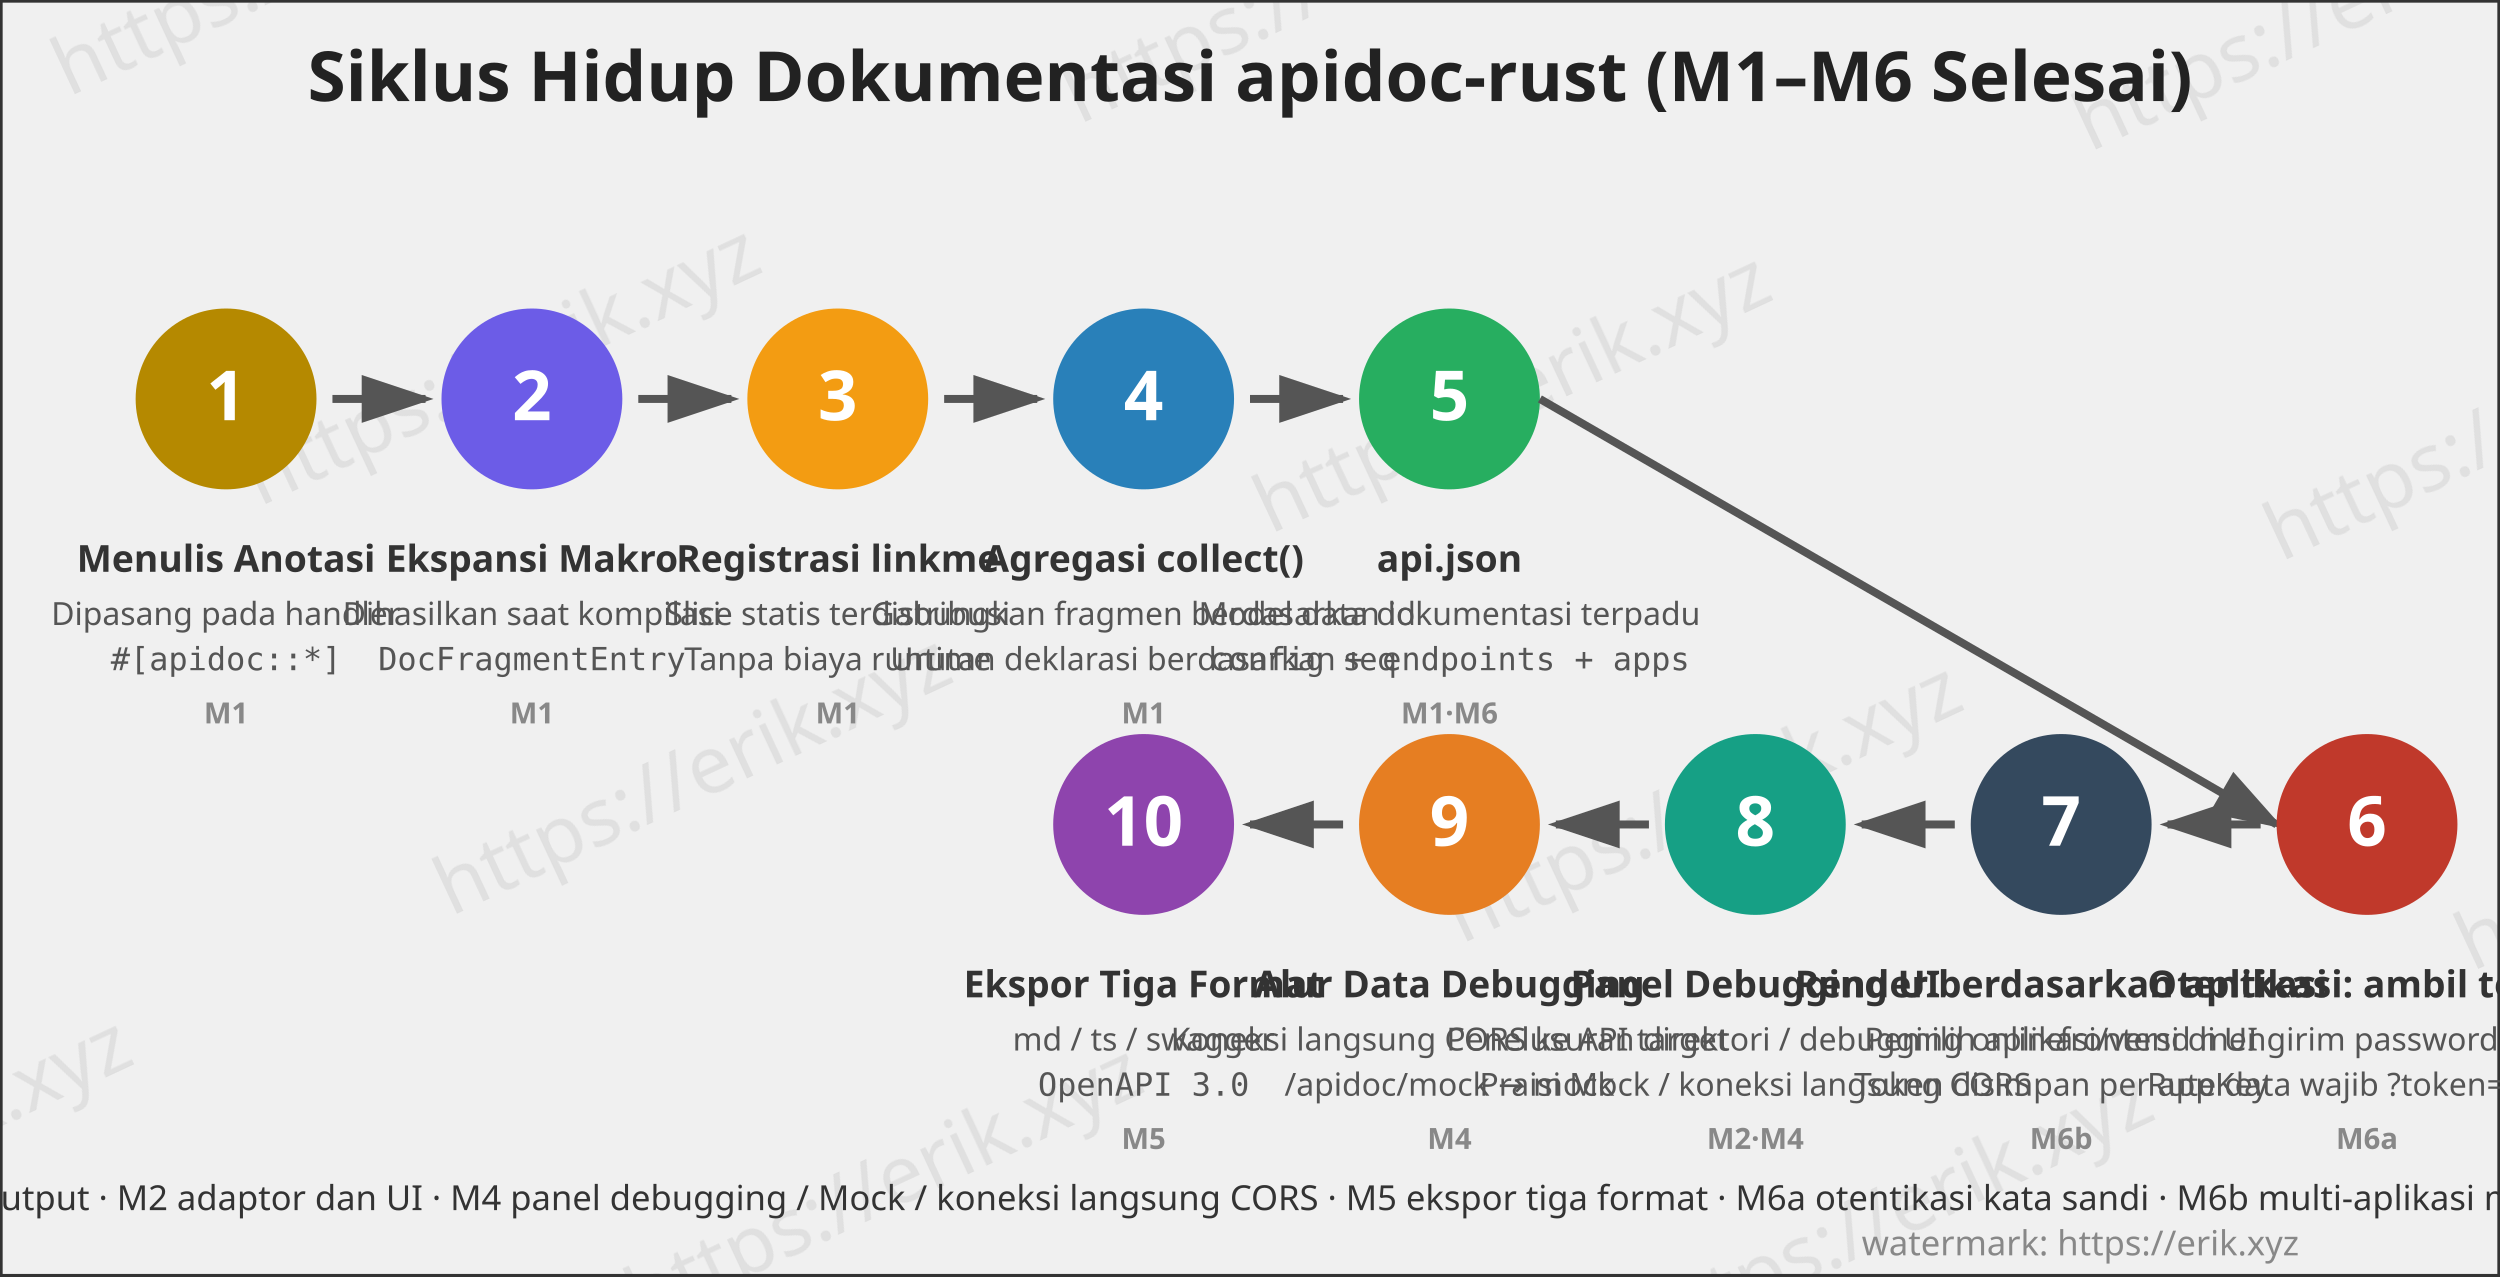
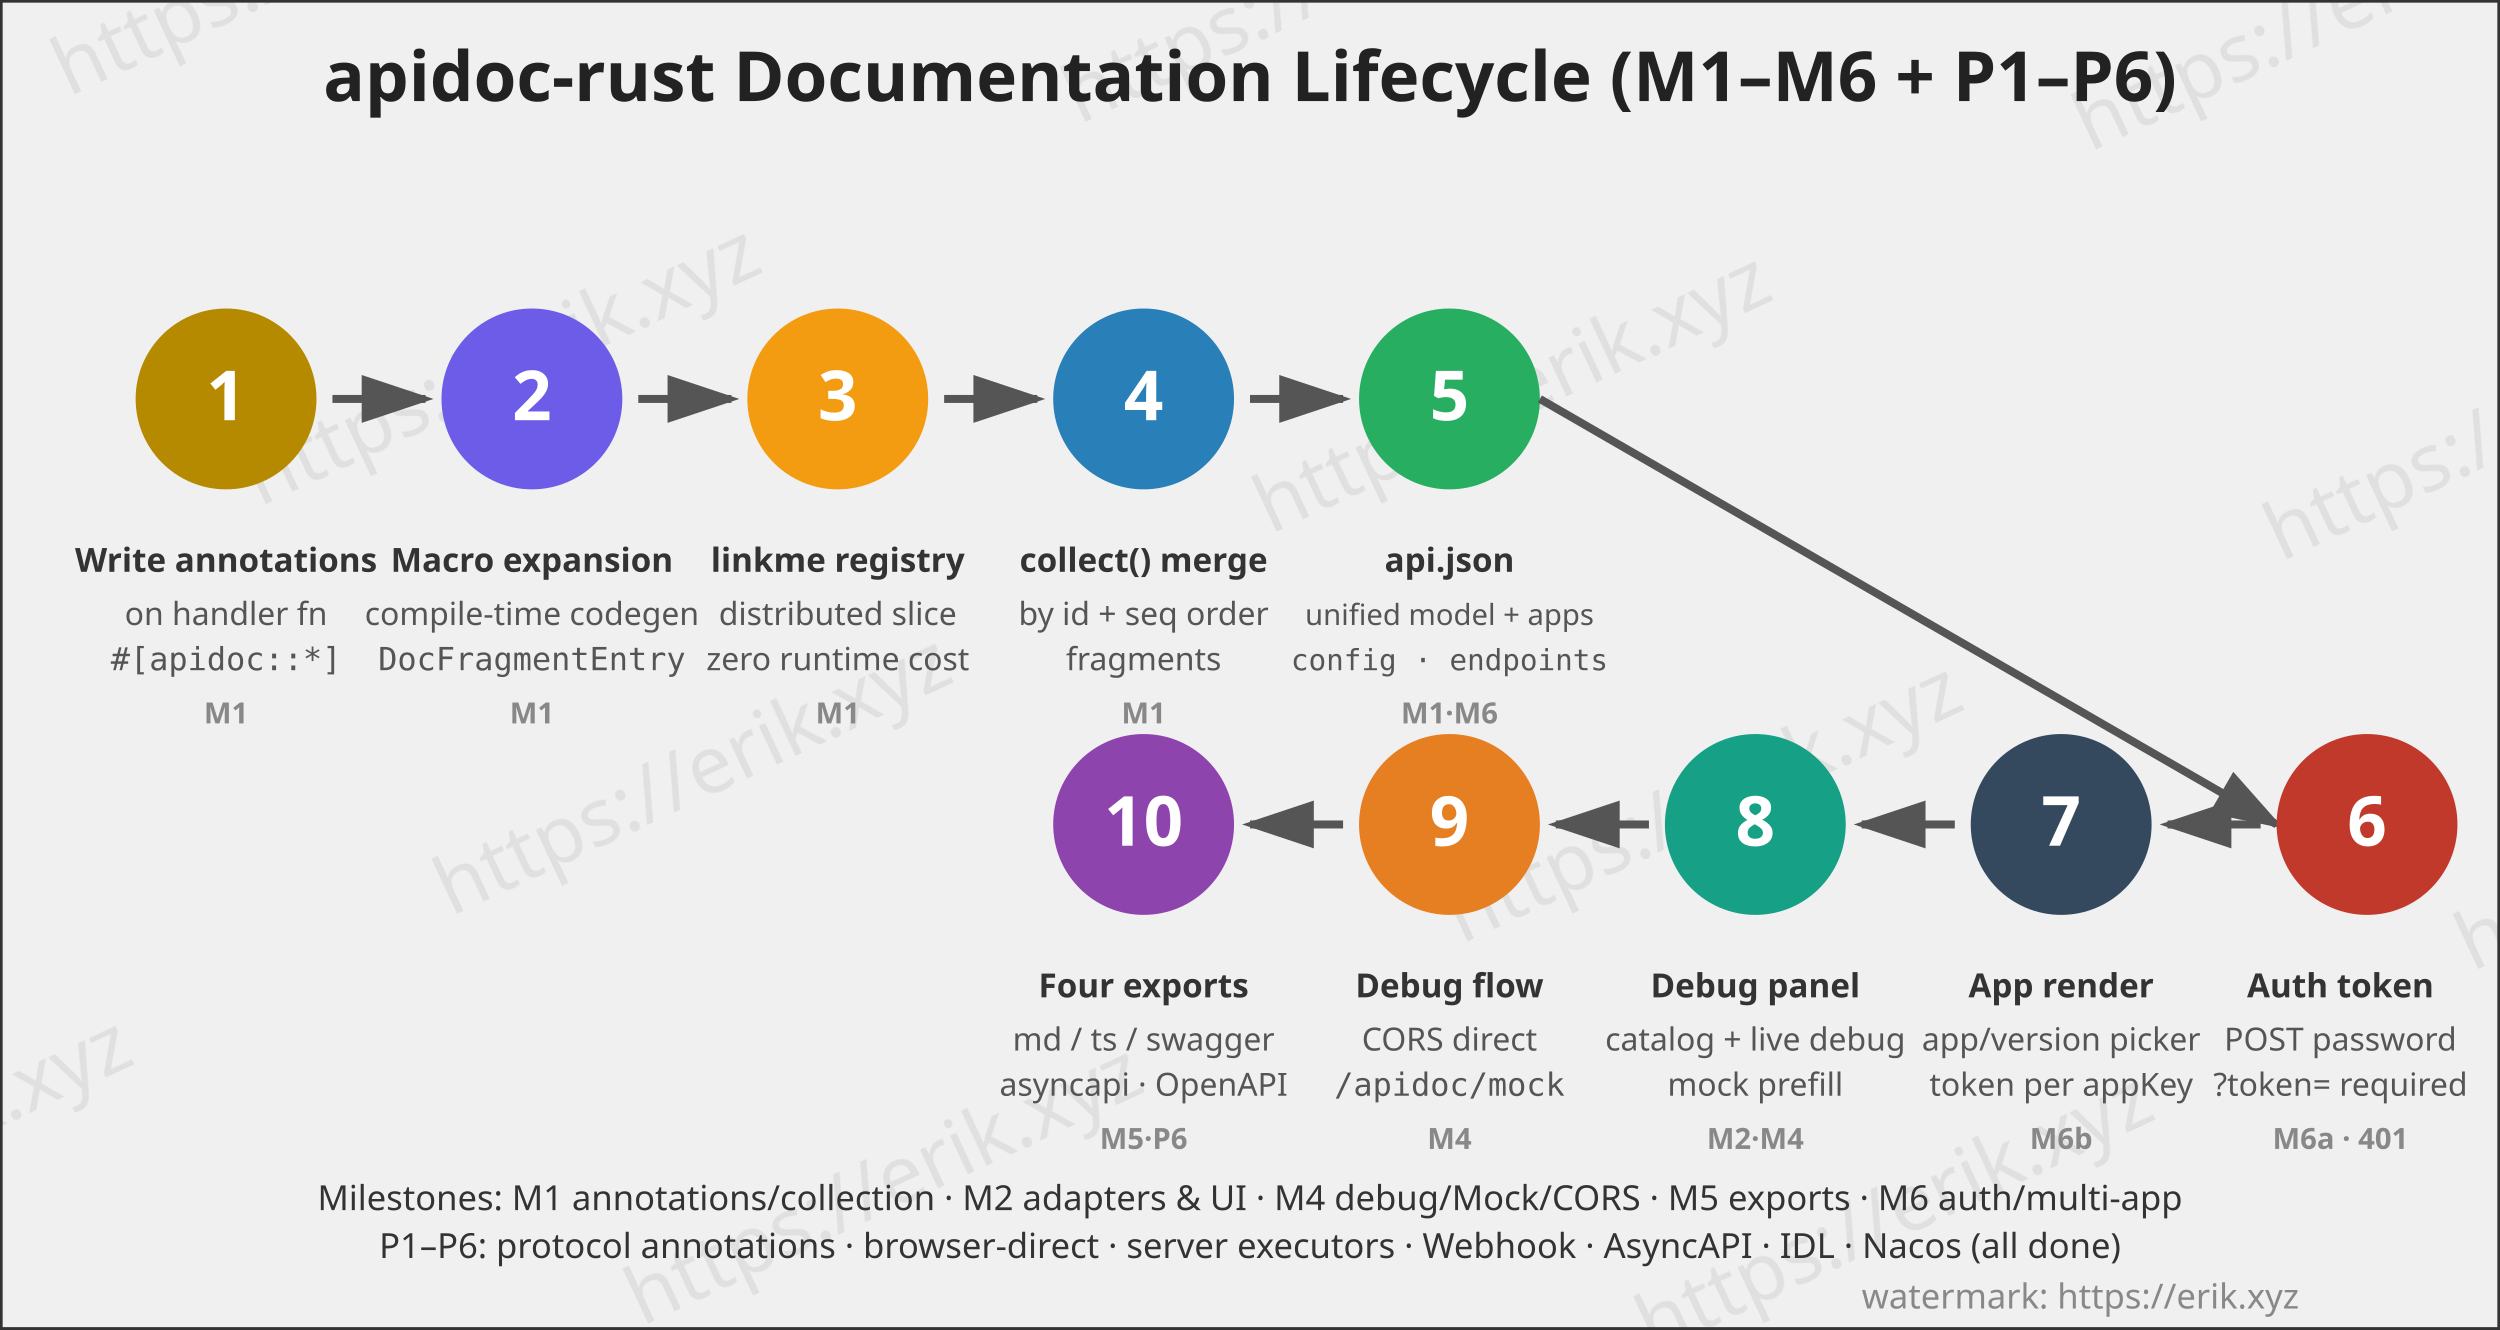
- <svg xmlns="http://www.w3.org/2000/svg" viewBox="0 0 940 480" font-family="sans-serif">
+ <svg xmlns="http://www.w3.org/2000/svg" viewBox="0 0 940 500" font-family="sans-serif">
  <defs>
    <pattern id="wm" width="340" height="170" patternUnits="userSpaceOnUse" patternTransform="rotate(-25)">
      <text x="8" y="44" font-size="30" fill="#888888" opacity="0.15">https://erik.xyz</text>
    </pattern>
    <marker id="arrow" markerWidth="10" markerHeight="10" refX="8" refY="3" orient="auto">
      <path d="M0,0 L0,6 L9,3 z" fill="#555" />
    </marker>
  </defs>
-   <rect width="940" height="480" fill="url(#wm)" />
-   <rect x="0" y="0" width="940" height="480" fill="none" stroke="#333" stroke-width="2" />
-   <text x="470" y="38" text-anchor="middle" font-size="26" font-weight="bold" fill="#222">Siklus Hidup Dokumentasi apidoc-rust (M1–M6 Selesai)</text>
+   <rect width="940" height="500" fill="url(#wm)" />
+   <rect x="0" y="0" width="940" height="500" fill="none" stroke="#333" stroke-width="2" />
+   <text x="470" y="38" text-anchor="middle" font-size="26" font-weight="bold" fill="#222">apidoc-rust Documentation Lifecycle (M1–M6 + P1–P6)</text>
  <circle cx="85" cy="150" r="34" fill="#b58900" />
  <text x="85" y="158" text-anchor="middle" font-size="26" fill="#fff" font-weight="bold">1</text>
-   <text x="85" y="215" text-anchor="middle" font-size="14" font-weight="bold" fill="#333">Menulis Anotasi</text>
-   <text x="85" y="235" text-anchor="middle" font-size="12" fill="#555">Dipasang pada handler</text>
+   <text x="85" y="215" text-anchor="middle" font-size="12.5" font-weight="bold" fill="#333">Write annotations</text>
+   <text x="85" y="235" text-anchor="middle" font-size="12" fill="#555">on handler fn</text>
  <text x="85" y="252" text-anchor="middle" font-size="12" fill="#555" font-family="monospace">#[apidoc::*]</text>
  <text x="85" y="272" text-anchor="middle" font-size="11" fill="#888" font-weight="bold">M1</text>
  <line x1="125" y1="150" x2="160" y2="150" stroke="#555" stroke-width="3" marker-end="url(#arrow)" />
  <circle cx="200" cy="150" r="34" fill="#6c5ce7" />
  <text x="200" y="158" text-anchor="middle" font-size="26" fill="#fff" font-weight="bold">2</text>
-   <text x="200" y="215" text-anchor="middle" font-size="14" font-weight="bold" fill="#333">Ekspansi Makro</text>
-   <text x="200" y="235" text-anchor="middle" font-size="12" fill="#555">Dihasilkan saat kompilasi</text>
+   <text x="200" y="215" text-anchor="middle" font-size="12.5" font-weight="bold" fill="#333">Macro expansion</text>
+   <text x="200" y="235" text-anchor="middle" font-size="12" fill="#555">compile-time codegen</text>
  <text x="200" y="252" text-anchor="middle" font-size="12" fill="#555" font-family="monospace">DocFragmentEntry</text>
  <text x="200" y="272" text-anchor="middle" font-size="11" fill="#888" font-weight="bold">M1</text>
  <line x1="240" y1="150" x2="275" y2="150" stroke="#555" stroke-width="3" marker-end="url(#arrow)" />
  <circle cx="315" cy="150" r="34" fill="#f39c12" />
  <text x="315" y="158" text-anchor="middle" font-size="26" fill="#fff" font-weight="bold">3</text>
-   <text x="315" y="215" text-anchor="middle" font-size="14" font-weight="bold" fill="#333">Registrasi linkme</text>
-   <text x="315" y="235" text-anchor="middle" font-size="12" fill="#555">Slice statis terdistribusi</text>
-   <text x="315" y="252" text-anchor="middle" font-size="12" fill="#555">Tanpa biaya runtime</text>
+   <text x="315" y="215" text-anchor="middle" font-size="12.5" font-weight="bold" fill="#333">linkme registry</text>
+   <text x="315" y="235" text-anchor="middle" font-size="12" fill="#555">distributed slice</text>
+   <text x="315" y="252" text-anchor="middle" font-size="12" fill="#555">zero runtime cost</text>
  <text x="315" y="272" text-anchor="middle" font-size="11" fill="#888" font-weight="bold">M1</text>
  <line x1="355" y1="150" x2="390" y2="150" stroke="#555" stroke-width="3" marker-end="url(#arrow)" />
  <circle cx="430" cy="150" r="34" fill="#2980b9" />
  <text x="430" y="158" text-anchor="middle" font-size="26" fill="#fff" font-weight="bold">4</text>
-   <text x="430" y="215" text-anchor="middle" font-size="14" font-weight="bold" fill="#333">Agregasi collect()</text>
-   <text x="430" y="235" text-anchor="middle" font-size="12" fill="#555">Gabungkan fragmen berdasarkan id</text>
-   <text x="430" y="252" text-anchor="middle" font-size="12" fill="#555">Urutan deklarasi berdasarkan seq</text>
+   <text x="430" y="215" text-anchor="middle" font-size="12.5" font-weight="bold" fill="#333">collect() merge</text>
+   <text x="430" y="235" text-anchor="middle" font-size="12" fill="#555">by id + seq order</text>
+   <text x="430" y="252" text-anchor="middle" font-size="12" fill="#555">fragments</text>
  <text x="430" y="272" text-anchor="middle" font-size="11" fill="#888" font-weight="bold">M1</text>
  <line x1="470" y1="150" x2="505" y2="150" stroke="#555" stroke-width="3" marker-end="url(#arrow)" />
  <circle cx="545" cy="150" r="34" fill="#27ae60" />
  <text x="545" y="158" text-anchor="middle" font-size="26" fill="#fff" font-weight="bold">5</text>
-   <text x="545" y="215" text-anchor="middle" font-size="14" font-weight="bold" fill="#333">api.json</text>
-   <text x="545" y="235" text-anchor="middle" font-size="12" fill="#555">Model data dokumentasi terpadu</text>
-   <text x="545" y="252" text-anchor="middle" font-size="12" fill="#555" font-family="monospace">config + endpoints + apps</text>
+   <text x="545" y="215" text-anchor="middle" font-size="12.5" font-weight="bold" fill="#333">api.json</text>
+   <text x="545" y="235" text-anchor="middle" font-size="11" fill="#555">unified model + apps</text>
+   <text x="545" y="252" text-anchor="middle" font-size="11" fill="#555" font-family="monospace">config · endpoints</text>
  <text x="545" y="272" text-anchor="middle" font-size="11" fill="#888" font-weight="bold">M1·M6</text>
  <line x1="579" y1="150" x2="856" y2="310" stroke="#555" stroke-width="3" marker-end="url(#arrow)" />
  <circle cx="890" cy="310" r="34" fill="#c0392b" />
  <text x="890" y="318" text-anchor="middle" font-size="26" fill="#fff" font-weight="bold">6</text>
-   <text x="890" y="375" text-anchor="middle" font-size="14" font-weight="bold" fill="#333">Otentikasi: ambil token</text>
-   <text x="890" y="395" text-anchor="middle" font-size="12" fill="#555">frontend mengirim password lewat POST</text>
-   <text x="890" y="412" text-anchor="middle" font-size="12" fill="#555">Rute data wajib ?token= (401)</text>
-   <text x="890" y="432" text-anchor="middle" font-size="11" fill="#888" font-weight="bold">M6a</text>
+   <text x="880" y="375" text-anchor="middle" font-size="12.5" font-weight="bold" fill="#333">Auth token</text>
+   <text x="880" y="395" text-anchor="middle" font-size="12" fill="#555">POST password</text>
+   <text x="880" y="412" text-anchor="middle" font-size="12" fill="#555">?token= required</text>
+   <text x="880" y="432" text-anchor="middle" font-size="11" fill="#888" font-weight="bold">M6a · 401</text>
  <line x1="850" y1="310" x2="815" y2="310" stroke="#555" stroke-width="3" marker-end="url(#arrow)" />
  <circle cx="775" cy="310" r="34" fill="#34495e" />
  <text x="775" y="318" text-anchor="middle" font-size="26" fill="#fff" font-weight="bold">7</text>
-   <text x="775" y="375" text-anchor="middle" font-size="14" font-weight="bold" fill="#333">Render berdasarkan aplikasi</text>
-   <text x="775" y="395" text-anchor="middle" font-size="12" fill="#555">Pemilih aplikasi/versi di UI</text>
-   <text x="775" y="412" text-anchor="middle" font-size="12" fill="#555">Token disimpan per appKey</text>
+   <text x="775" y="375" text-anchor="middle" font-size="12.5" font-weight="bold" fill="#333">App render</text>
+   <text x="775" y="395" text-anchor="middle" font-size="12" fill="#555">app/version picker</text>
+   <text x="775" y="412" text-anchor="middle" font-size="12" fill="#555">token per appKey</text>
  <text x="775" y="432" text-anchor="middle" font-size="11" fill="#888" font-weight="bold">M6b</text>
  <line x1="735" y1="310" x2="700" y2="310" stroke="#555" stroke-width="3" marker-end="url(#arrow)" />
  <circle cx="660" cy="310" r="34" fill="#16a085" />
  <text x="660" y="318" text-anchor="middle" font-size="26" fill="#fff" font-weight="bold">8</text>
-   <text x="660" y="375" text-anchor="middle" font-size="14" font-weight="bold" fill="#333">Panel Debugging UI</text>
-   <text x="660" y="395" text-anchor="middle" font-size="12" fill="#555">Penelusuran direktori / debugging online</text>
-   <text x="660" y="412" text-anchor="middle" font-size="12" fill="#555">Praisi Mock / koneksi langsung CORS</text>
+   <text x="660" y="375" text-anchor="middle" font-size="12.5" font-weight="bold" fill="#333">Debug panel</text>
+   <text x="660" y="395" text-anchor="middle" font-size="12" fill="#555">catalog + live debug</text>
+   <text x="660" y="412" text-anchor="middle" font-size="12" fill="#555">mock prefill</text>
  <text x="660" y="432" text-anchor="middle" font-size="11" fill="#888" font-weight="bold">M2·M4</text>
  <line x1="620" y1="310" x2="585" y2="310" stroke="#555" stroke-width="3" marker-end="url(#arrow)" />
  <circle cx="545" cy="310" r="34" fill="#e67e22" />
  <text x="545" y="318" text-anchor="middle" font-size="26" fill="#fff" font-weight="bold">9</text>
-   <text x="545" y="375" text-anchor="middle" font-size="14" font-weight="bold" fill="#333">Alur Data Debugging</text>
-   <text x="545" y="395" text-anchor="middle" font-size="12" fill="#555">Koneksi langsung CORS ke API target</text>
-   <text x="545" y="412" text-anchor="middle" font-size="12" fill="#555">/apidoc/mock → mock</text>
+   <text x="545" y="375" text-anchor="middle" font-size="12.5" font-weight="bold" fill="#333">Debug flow</text>
+   <text x="545" y="395" text-anchor="middle" font-size="12" fill="#555">CORS direct</text>
+   <text x="545" y="412" text-anchor="middle" font-size="12" fill="#555" font-family="monospace">/apidoc/mock</text>
  <text x="545" y="432" text-anchor="middle" font-size="11" fill="#888" font-weight="bold">M4</text>
  <line x1="505" y1="310" x2="470" y2="310" stroke="#555" stroke-width="3" marker-end="url(#arrow)" />
  <circle cx="430" cy="310" r="34" fill="#8e44ad" />
  <text x="430" y="318" text-anchor="middle" font-size="26" fill="#fff" font-weight="bold">10</text>
-   <text x="430" y="375" text-anchor="middle" font-size="14" font-weight="bold" fill="#333">Ekspor Tiga Format</text>
+   <text x="430" y="375" text-anchor="middle" font-size="12.5" font-weight="bold" fill="#333">Four exports</text>
  <text x="430" y="395" text-anchor="middle" font-size="12" fill="#555">md / ts / swagger</text>
-   <text x="430" y="412" text-anchor="middle" font-size="12" fill="#555" font-family="monospace">OpenAPI 3.0</text>
-   <text x="430" y="432" text-anchor="middle" font-size="11" fill="#888" font-weight="bold">M5</text>
-   <text x="470" y="455" text-anchor="middle" font-size="13" fill="#333">Penanda fase: M1 anotasi / pengumpulan / agregasi / output · M2 adaptor dan UI · M4 panel debugging / Mock / koneksi langsung CORS · M5 ekspor tiga format · M6a otentikasi kata sandi · M6b multi-aplikasi multi-versi (semua selesai, tidak ada yang direncanakan)</text>
-   <text x="700" y="472" font-size="13" fill="#888">watermark: https://erik.xyz</text>
+   <text x="430" y="412" text-anchor="middle" font-size="12" fill="#555">asyncapi · OpenAPI</text>
+   <text x="430" y="432" text-anchor="middle" font-size="11" fill="#888" font-weight="bold">M5·P6</text>
+   <text x="470" y="455" text-anchor="middle" font-size="13" fill="#333">Milestones: M1 annotations/collection · M2 adapters &amp; UI · M4 debug/Mock/CORS · M5 exports · M6 auth/multi-app</text>
+   <text x="470" y="473" text-anchor="middle" font-size="13" fill="#333">P1–P6: protocol annotations · browser-direct · server executors · Webhook · AsyncAPI · IDL · Nacos (all done)</text>
+   <text x="700" y="492" font-size="13" fill="#888">watermark: https://erik.xyz</text>
</svg>
